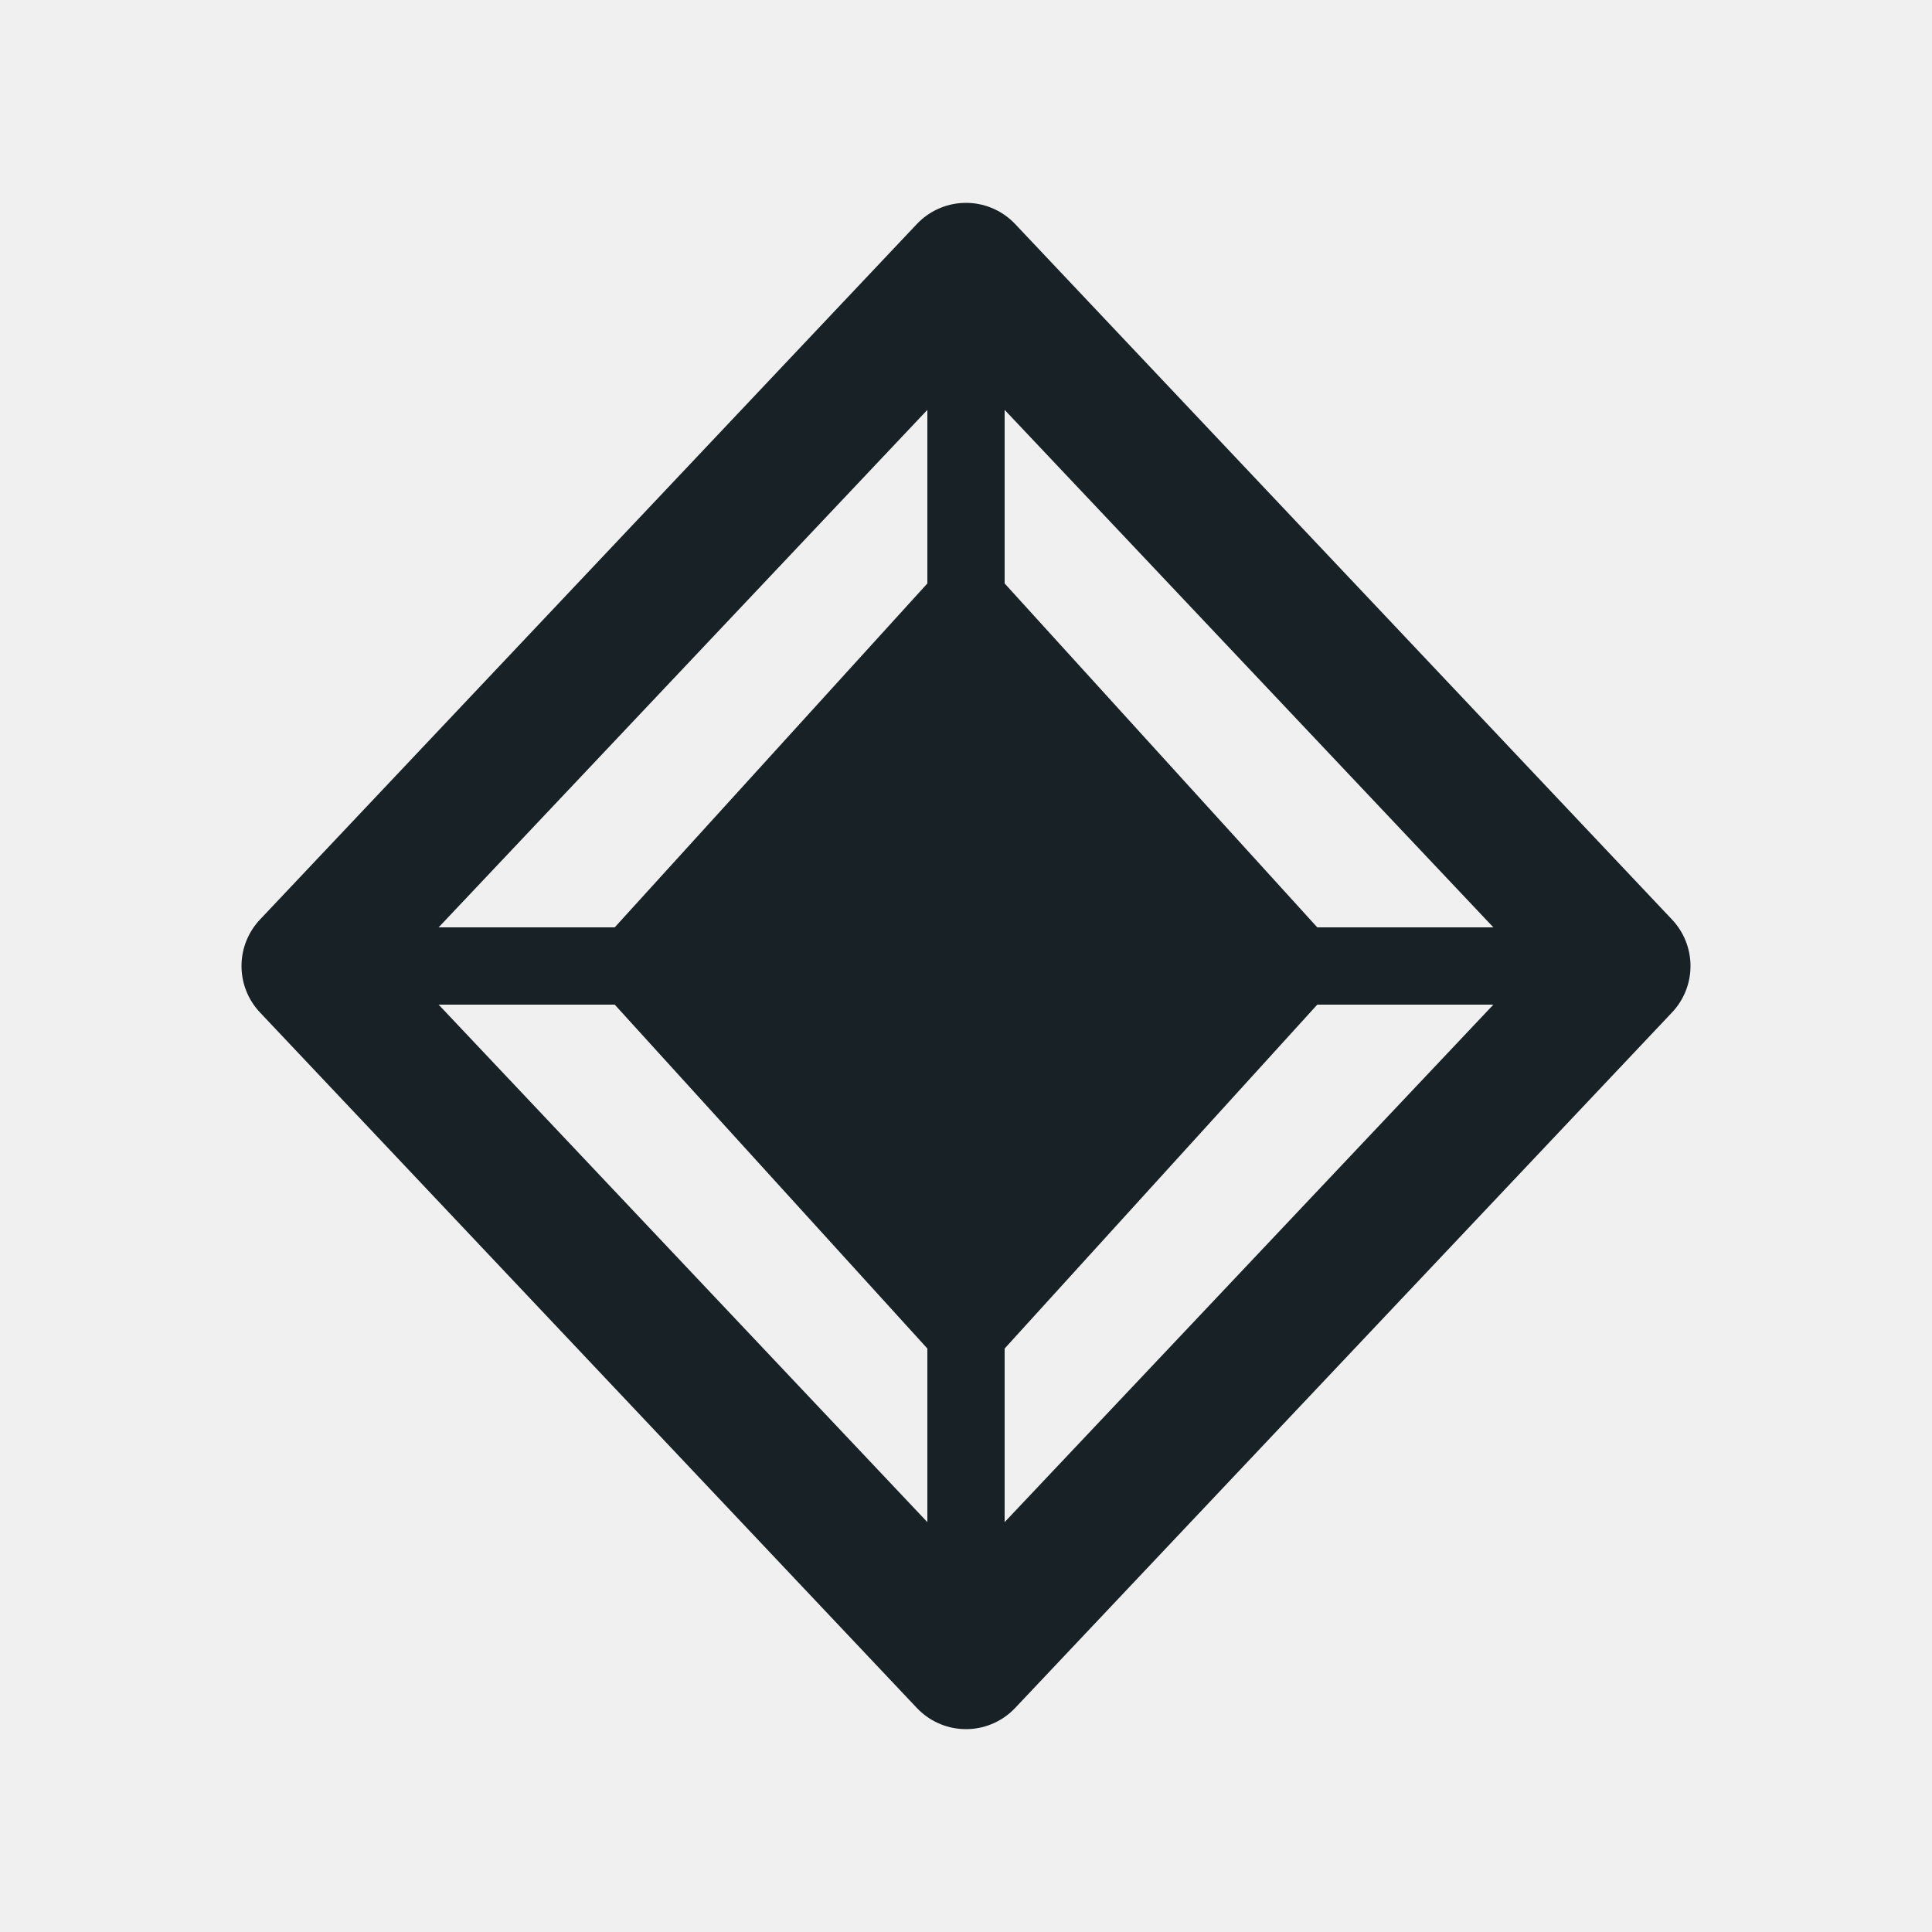
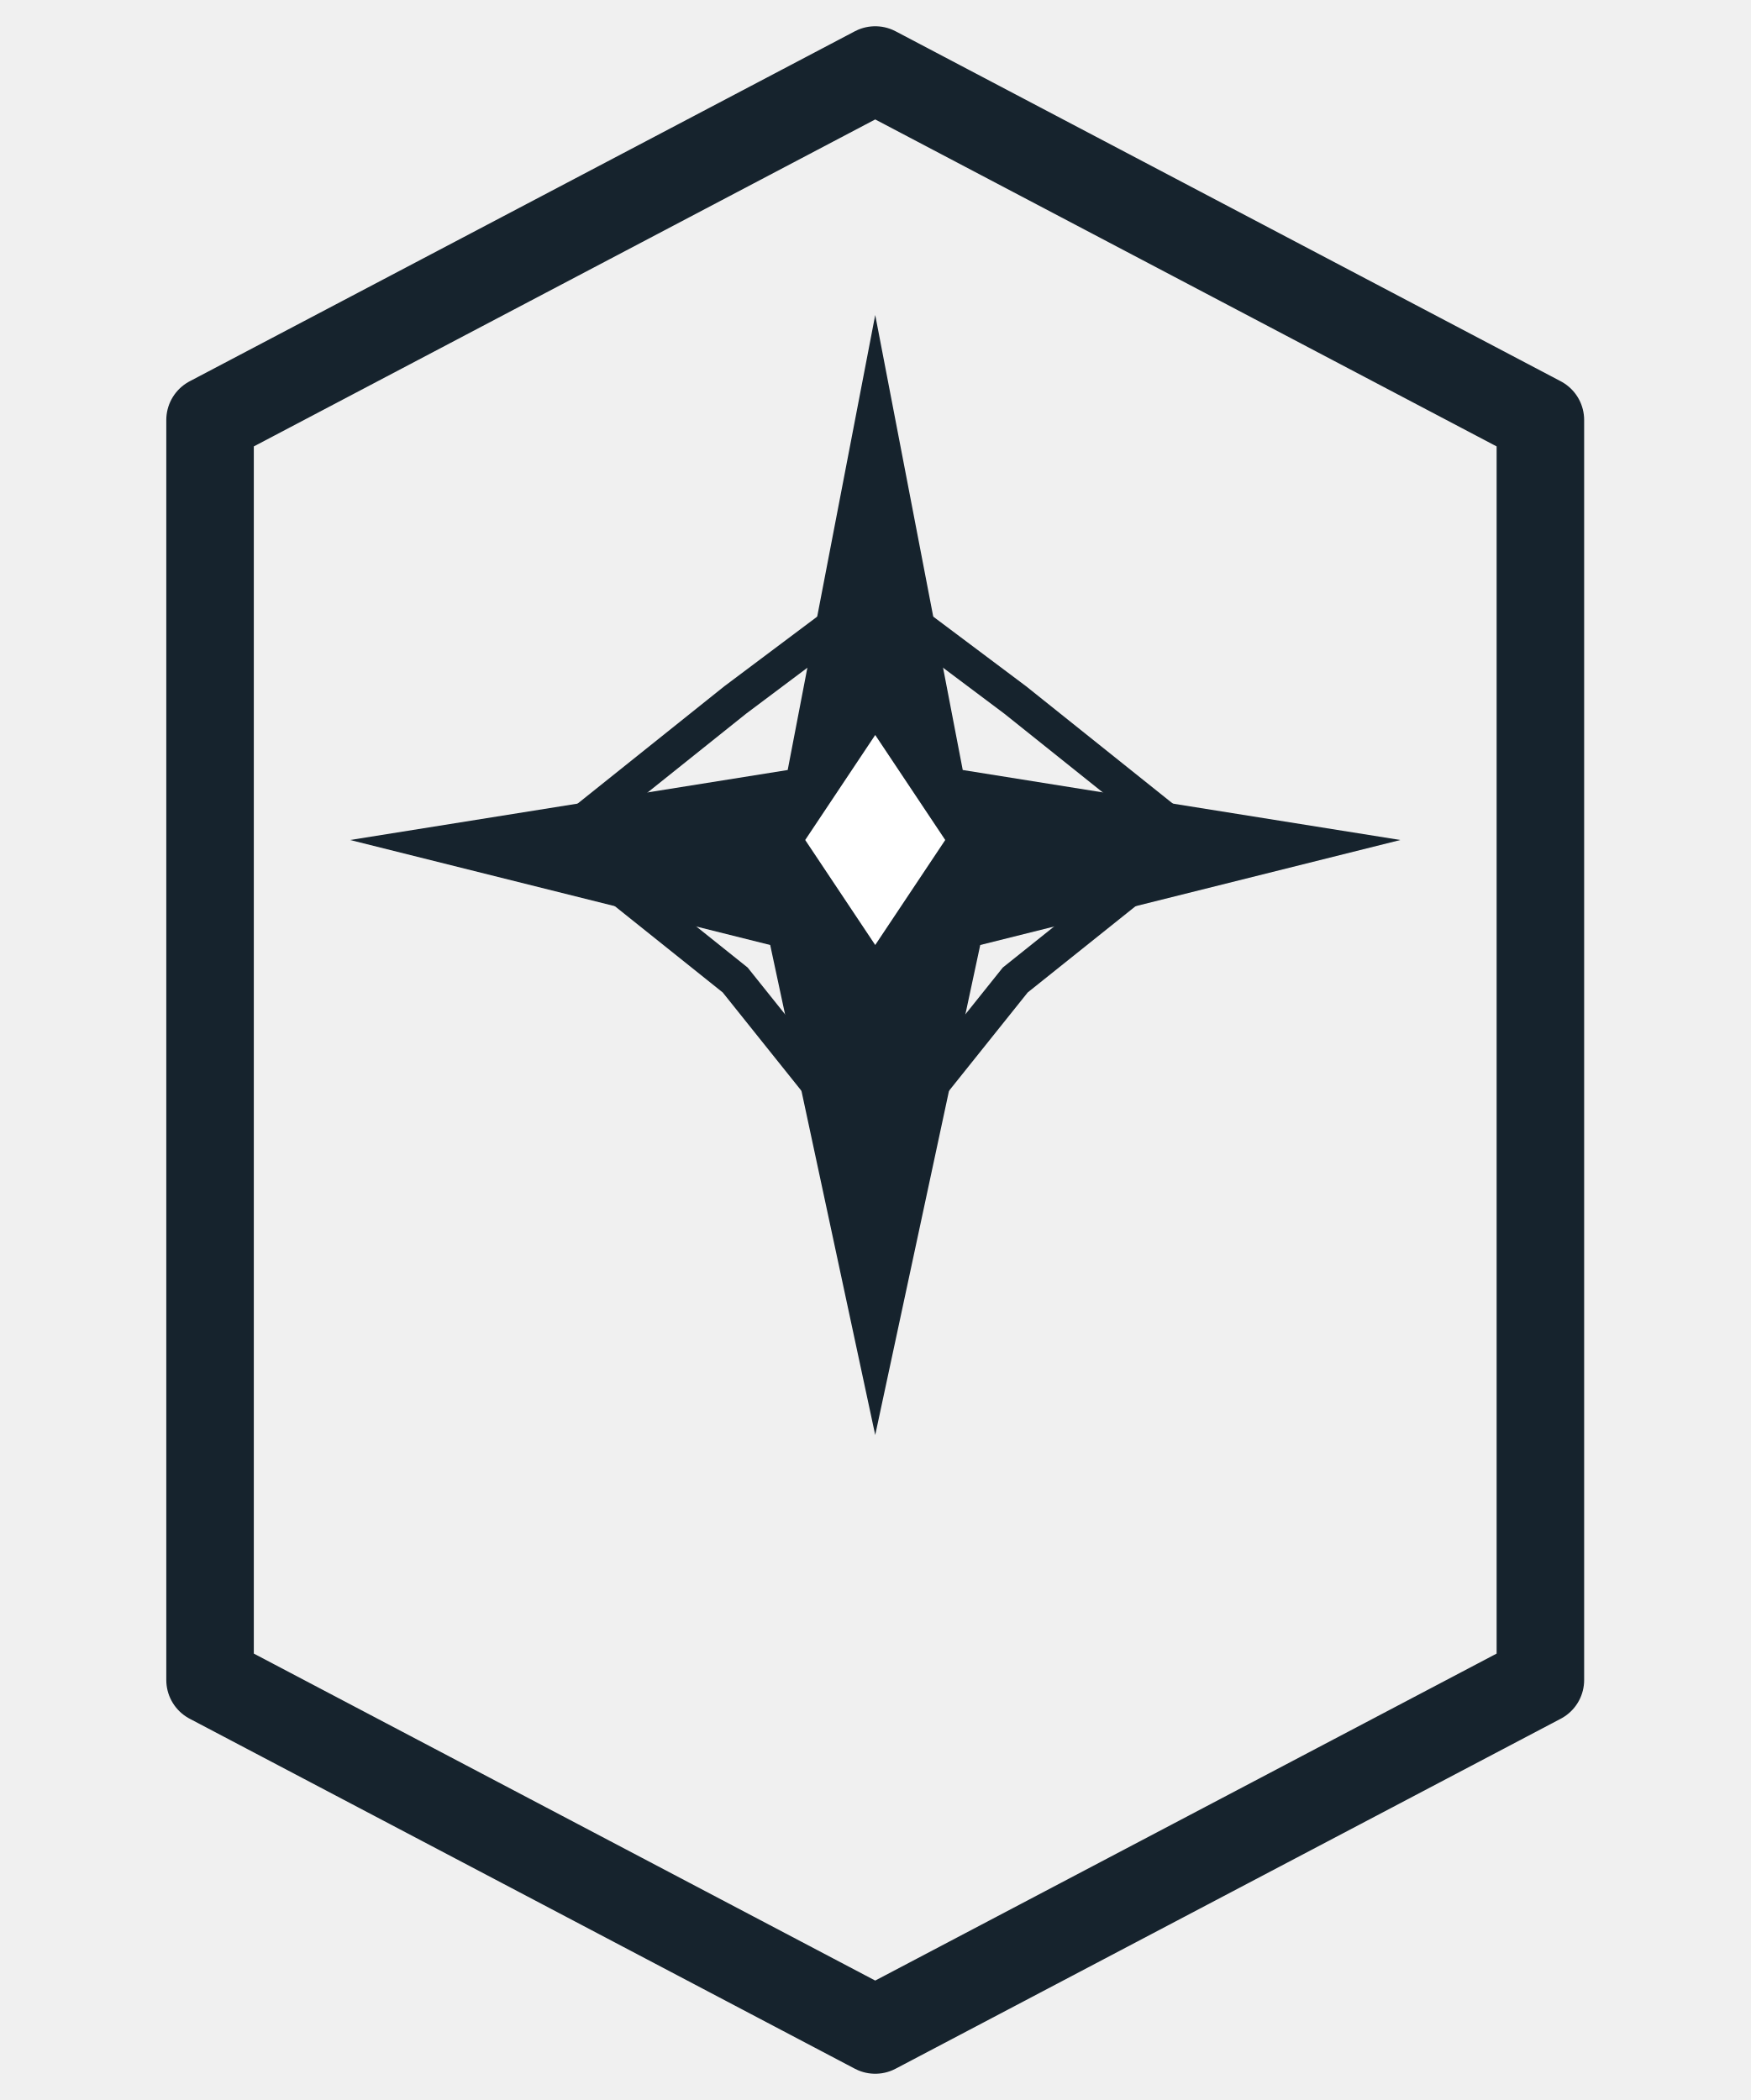
- <svg xmlns="http://www.w3.org/2000/svg" viewBox="0 0 100 100" fill="none">
-   <polygon points="50,14 84,50 50,86 16,50" fill="none" stroke="#172126" stroke-width="7" stroke-linejoin="round" />
-   <polygon points="50,28 70,50 50,72 30,50" fill="#172126" />
-   <line x1="50" y1="14" x2="50" y2="86" stroke="#172126" stroke-width="4" />
-   <line x1="16" y1="50" x2="84" y2="50" stroke="#172126" stroke-width="4" />
+ <svg xmlns="http://www.w3.org/2000/svg" viewBox="0 0 100 120" width="100" height="120">
+   <g fill="#16232d" fill-rule="evenodd">
+     <path d="M50 4 L88 24 L88 96 L50 116 L12 96 L12 24 Z" fill="none" stroke="#16232d" stroke-width="5" stroke-linejoin="round" />
+     <polygon points="50,18 55,44 80,48 56,54 50,82 44,54 20,48 45,44" fill="#16232d" />
+     <polygon points="50,34 58,40 68,48 58,56 50,66 42,56 32,48 42,40" fill="none" stroke="#16232d" stroke-width="2" />
+     <polygon points="50,42 54,48 50,54 46,48" fill="#fff" />
+   </g>
</svg>
